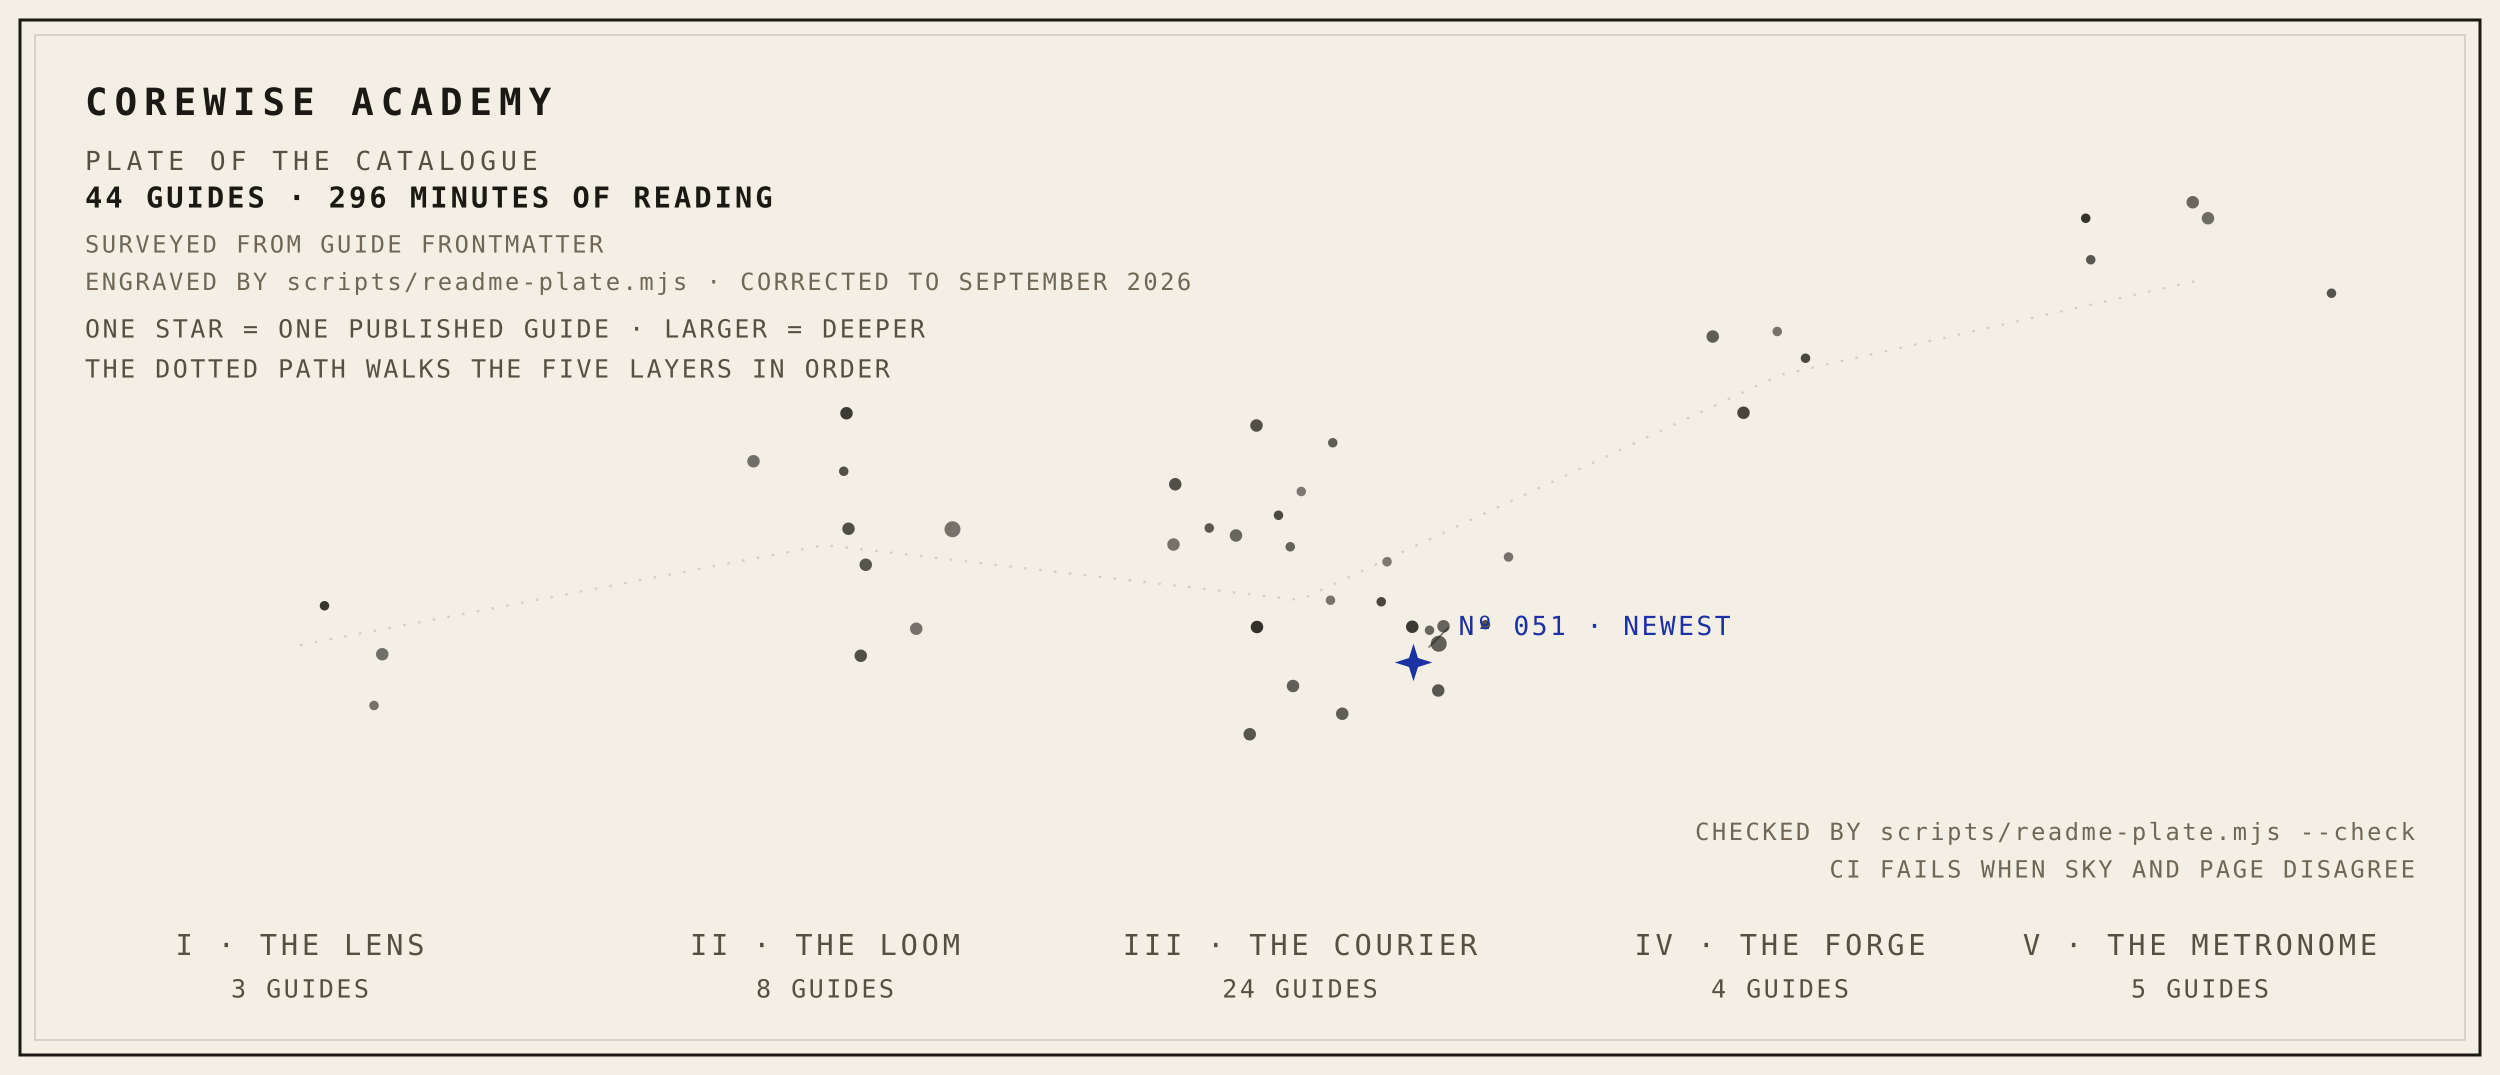
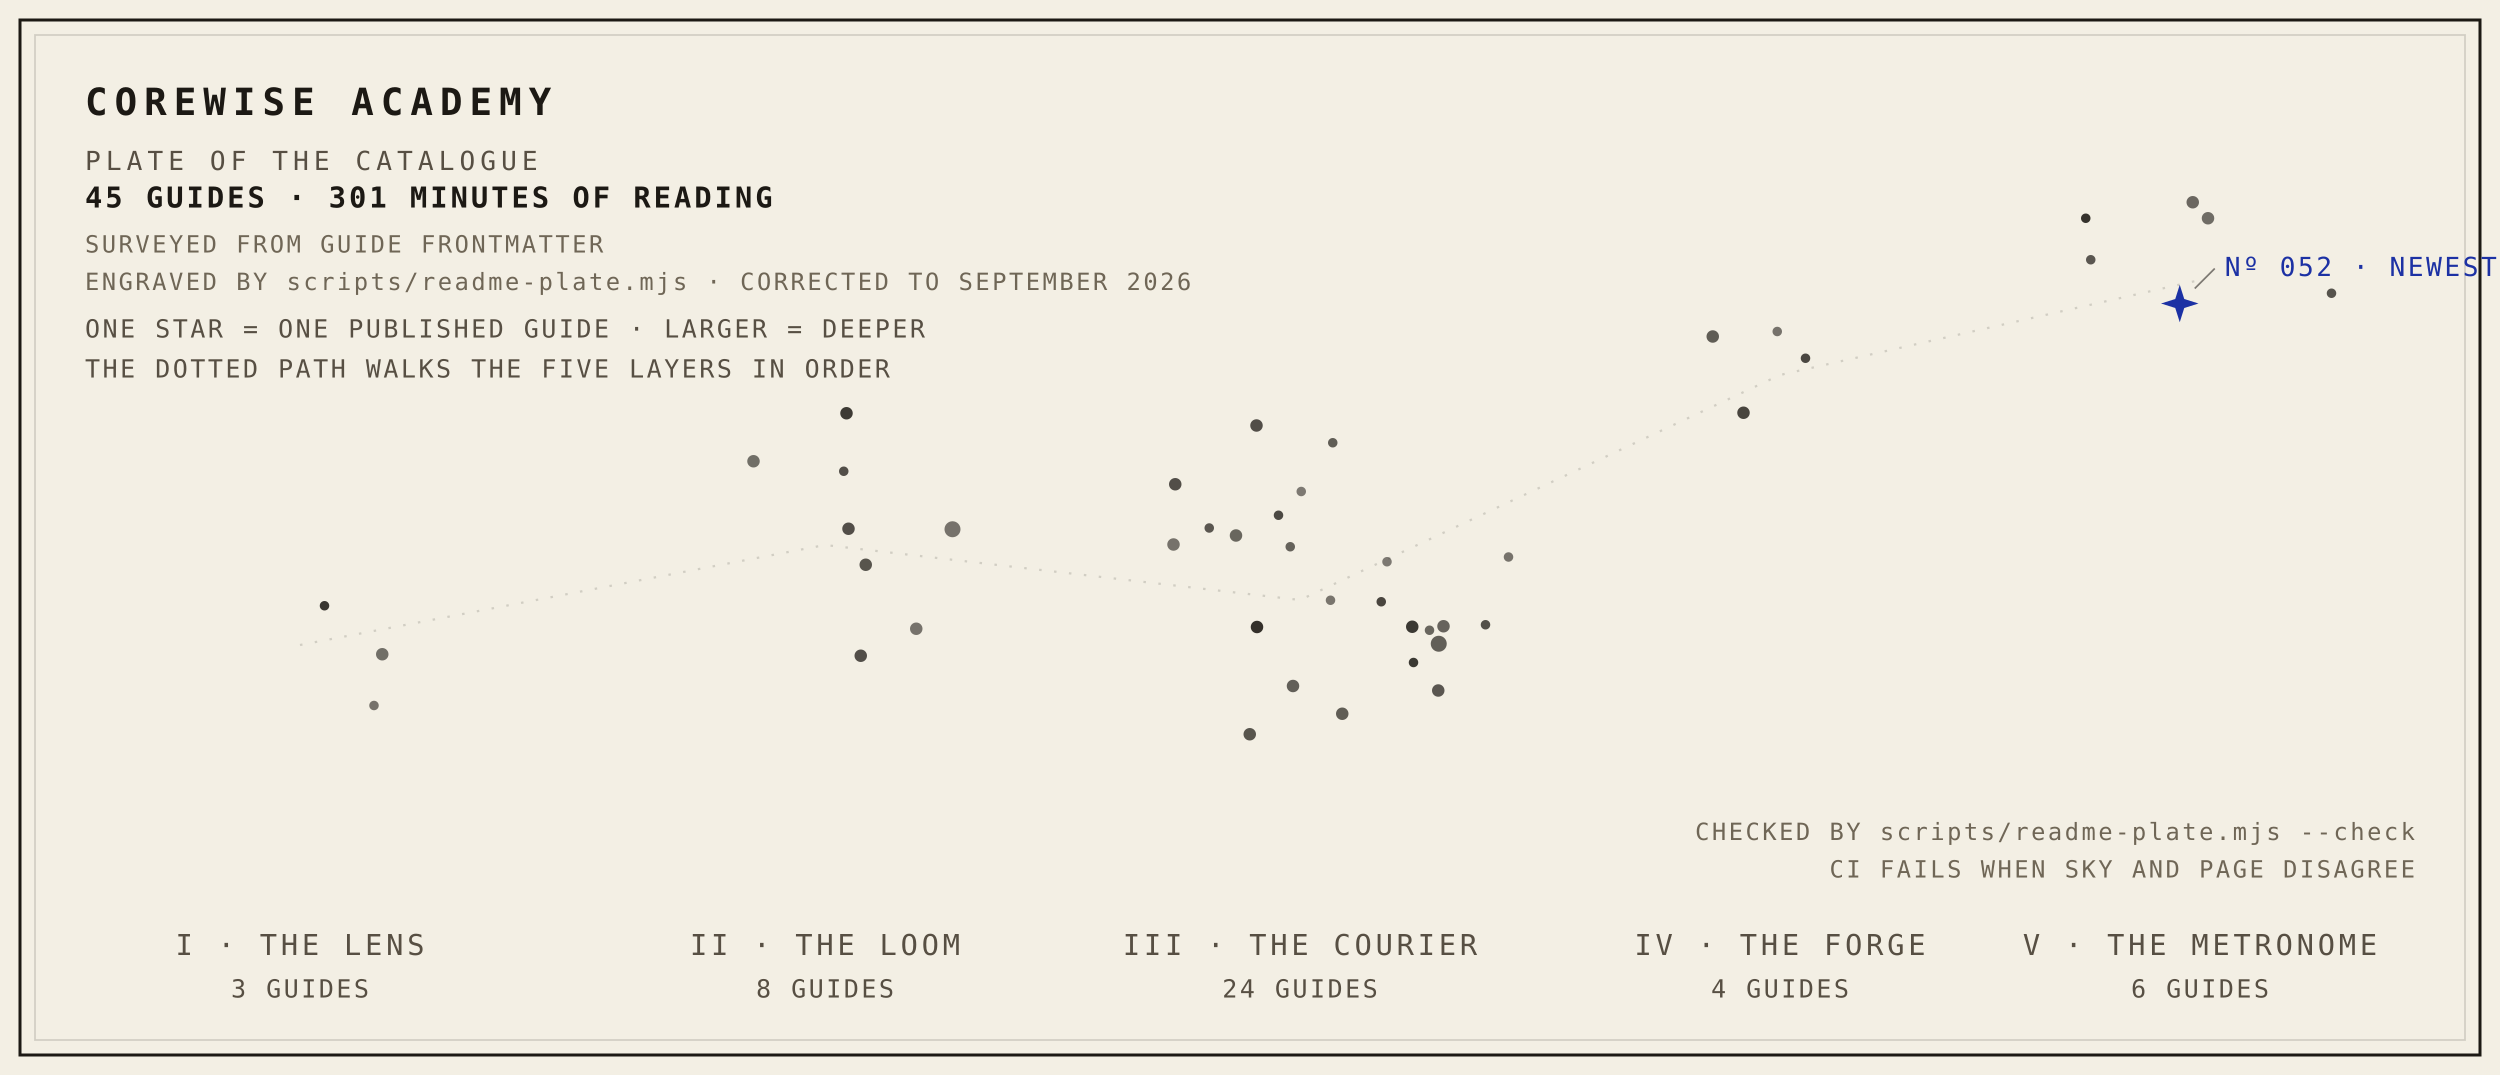
- <svg xmlns="http://www.w3.org/2000/svg" viewBox="0 0 1000 430" role="img" aria-label="Chart of the CoreWise Academy catalogue: 44 published guides as stars in five constellations, one per curriculum layer.">
+ <svg xmlns="http://www.w3.org/2000/svg" viewBox="0 0 1000 430" role="img" aria-label="Chart of the CoreWise Academy catalogue: 45 published guides as stars in five constellations, one per curriculum layer.">
  <g font-family="ui-monospace, 'IBM Plex Mono', SFMono-Regular, Menlo, monospace">
    <rect x="0" y="0" width="1000" height="430" fill="#f3efe4" />
    <rect x="8" y="8" width="984" height="414" fill="none" stroke="#1c1914" stroke-width="1.2" />
    <rect x="14" y="14" width="972" height="402" fill="none" stroke="#1c1914" stroke-opacity="0.16" stroke-width="0.7" />
    <path d="M 120 258 L 330 218 L 520 240 L 712 150 L 880 112" fill="none" stroke="#1c1914" stroke-opacity="0.16" stroke-width="0.9" stroke-dasharray="1 5" />
    <circle cx="129.8" cy="242.3" r="1.9" fill="#1c1914" fill-opacity="0.86" />
    <circle cx="149.6" cy="282.2" r="1.9" fill="#1c1914" fill-opacity="0.58" />
    <circle cx="152.9" cy="261.7" r="2.5" fill="#1c1914" fill-opacity="0.6" />
    <text x="120" y="382" text-anchor="middle" font-size="11.5" letter-spacing="1.5" fill="#574f43">I · THE LENS</text>
    <text x="120" y="399" text-anchor="middle" font-size="10" letter-spacing="1" fill="#574f43">3 GUIDES</text>
    <circle cx="337.5" cy="188.5" r="1.9" fill="#1c1914" fill-opacity="0.75" />
    <circle cx="381" cy="211.7" r="3.2" fill="#1c1914" fill-opacity="0.58" />
    <circle cx="301.4" cy="184.5" r="2.5" fill="#1c1914" fill-opacity="0.6" />
    <circle cx="338.6" cy="165.3" r="2.5" fill="#1c1914" fill-opacity="0.84" />
    <circle cx="344.3" cy="262.3" r="2.5" fill="#1c1914" fill-opacity="0.75" />
    <circle cx="366.5" cy="251.5" r="2.5" fill="#1c1914" fill-opacity="0.58" />
    <circle cx="346.3" cy="225.9" r="2.5" fill="#1c1914" fill-opacity="0.72" />
    <circle cx="339.4" cy="211.5" r="2.5" fill="#1c1914" fill-opacity="0.75" />
    <text x="330" y="382" text-anchor="middle" font-size="11.5" letter-spacing="1.5" fill="#574f43">II · THE LOOM</text>
    <text x="330" y="399" text-anchor="middle" font-size="10" letter-spacing="1" fill="#574f43">8 GUIDES</text>
    <circle cx="575.3" cy="276.2" r="2.5" fill="#1c1914" fill-opacity="0.71" />
    <circle cx="469.4" cy="217.8" r="2.5" fill="#1c1914" fill-opacity="0.58" />
    <circle cx="564.9" cy="250.7" r="2.5" fill="#1c1914" fill-opacity="0.85" />
    <circle cx="516.1" cy="218.7" r="1.9" fill="#1c1914" fill-opacity="0.66" />
    <circle cx="536.9" cy="285.5" r="2.5" fill="#1c1914" fill-opacity="0.68" />
    <circle cx="552.5" cy="240.7" r="1.9" fill="#1c1914" fill-opacity="0.79" />
    <circle cx="517.2" cy="274.4" r="2.5" fill="#1c1914" fill-opacity="0.67" />
    <circle cx="483.7" cy="211.2" r="1.9" fill="#1c1914" fill-opacity="0.71" />
    <circle cx="533.1" cy="177.1" r="1.9" fill="#1c1914" fill-opacity="0.68" />
    <circle cx="571.8" cy="252.1" r="1.9" fill="#1c1914" fill-opacity="0.64" />
    <circle cx="494.4" cy="214.2" r="2.5" fill="#1c1914" fill-opacity="0.64" />
    <circle cx="520.5" cy="196.6" r="1.9" fill="#1c1914" fill-opacity="0.55" />
    <circle cx="575.5" cy="257.5" r="3.2" fill="#1c1914" fill-opacity="0.67" />
    <circle cx="532.2" cy="240.1" r="1.9" fill="#1c1914" fill-opacity="0.57" />
    <circle cx="470.1" cy="193.7" r="2.5" fill="#1c1914" fill-opacity="0.75" />
    <circle cx="502.6" cy="170.2" r="2.5" fill="#1c1914" fill-opacity="0.75" />
    <circle cx="499.9" cy="293.7" r="2.5" fill="#1c1914" fill-opacity="0.72" />
    <circle cx="511.4" cy="206.1" r="1.9" fill="#1c1914" fill-opacity="0.77" />
    <circle cx="603.4" cy="222.8" r="1.9" fill="#1c1914" fill-opacity="0.58" />
    <circle cx="502.8" cy="250.8" r="2.5" fill="#1c1914" fill-opacity="0.89" />
    <circle cx="577.4" cy="250.5" r="2.5" fill="#1c1914" fill-opacity="0.65" />
-     <path d="M12 0 L14.88 9.12 L24 12 L14.88 14.88 L12 24 L9.12 14.88 L0 12 L9.12 9.12 Z" transform="translate(557.90 257.50) scale(0.625)" fill="#1c31a4" />
+     <circle cx="565.4" cy="265" r="1.9" fill="#1c1914" fill-opacity="0.85" />
    <circle cx="594.2" cy="249.9" r="1.9" fill="#1c1914" fill-opacity="0.74" />
    <circle cx="554.8" cy="224.7" r="1.9" fill="#1c1914" fill-opacity="0.55" />
    <text x="520" y="382" text-anchor="middle" font-size="11.5" letter-spacing="1.5" fill="#574f43">III · THE COURIER</text>
    <text x="520" y="399" text-anchor="middle" font-size="10" letter-spacing="1" fill="#574f43">24 GUIDES</text>
    <circle cx="710.9" cy="132.6" r="1.9" fill="#1c1914" fill-opacity="0.58" />
    <circle cx="722.2" cy="143.3" r="1.9" fill="#1c1914" fill-opacity="0.78" />
    <circle cx="697.4" cy="165.1" r="2.5" fill="#1c1914" fill-opacity="0.79" />
    <circle cx="685.1" cy="134.6" r="2.5" fill="#1c1914" fill-opacity="0.68" />
    <text x="712" y="382" text-anchor="middle" font-size="11.5" letter-spacing="1.5" fill="#574f43">IV · THE FORGE</text>
    <text x="712" y="399" text-anchor="middle" font-size="10" letter-spacing="1" fill="#574f43">4 GUIDES</text>
+     <path d="M12 0 L14.88 9.12 L24 12 L14.88 14.88 L12 24 L9.12 14.88 L0 12 L9.12 9.12 Z" transform="translate(864.40 113.90) scale(0.625)" fill="#1c31a4" />
    <circle cx="883.2" cy="87.3" r="2.5" fill="#1c1914" fill-opacity="0.61" />
    <circle cx="836.3" cy="103.9" r="1.9" fill="#1c1914" fill-opacity="0.71" />
    <circle cx="877.1" cy="80.9" r="2.5" fill="#1c1914" fill-opacity="0.63" />
    <circle cx="932.6" cy="117.3" r="1.9" fill="#1c1914" fill-opacity="0.73" />
    <circle cx="834.3" cy="87.3" r="1.9" fill="#1c1914" fill-opacity="0.88" />
    <text x="880" y="382" text-anchor="middle" font-size="11.5" letter-spacing="1.5" fill="#574f43">V · THE METRONOME</text>
-     <text x="880" y="399" text-anchor="middle" font-size="10" letter-spacing="1" fill="#574f43">5 GUIDES</text>
-     <path d="M 571.4 259 L 579.4 251" stroke="#1c1914" stroke-opacity="0.55" stroke-width="0.7" fill="none" />
-     <text x="583.4" y="254" font-size="10.5" letter-spacing="1" fill="#1c31a4">Nº 051 · NEWEST</text>
+     <text x="880" y="399" text-anchor="middle" font-size="10" letter-spacing="1" fill="#574f43">6 GUIDES</text>
+     <path d="M 877.9 115.4 L 885.9 107.4" stroke="#1c1914" stroke-opacity="0.55" stroke-width="0.7" fill="none" />
+     <text x="889.9" y="110.4" font-size="10.5" letter-spacing="1" fill="#1c31a4">Nº 052 · NEWEST</text>
    <text x="34" y="46" font-size="15" letter-spacing="2.8" fill="#1c1914" font-weight="600">COREWISE ACADEMY</text>
    <text x="34" y="68" font-size="10.5" letter-spacing="2" fill="#574f43" font-weight="400">PLATE OF THE CATALOGUE</text>
-     <text x="34" y="83" font-size="11.5" letter-spacing="1.2" fill="#1c1914" font-weight="600">44 GUIDES · 296 MINUTES OF READING</text>
+     <text x="34" y="83" font-size="11.5" letter-spacing="1.2" fill="#1c1914" font-weight="600">45 GUIDES · 301 MINUTES OF READING</text>
    <text x="34" y="101" font-size="9.5" letter-spacing="1" fill="#6f6656" font-weight="400">SURVEYED FROM GUIDE FRONTMATTER</text>
    <text x="34" y="116" font-size="9.5" letter-spacing="1" fill="#6f6656" font-weight="400">ENGRAVED BY scripts/readme-plate.mjs · CORRECTED TO SEPTEMBER 2026</text>
    <text x="34" y="135" font-size="10" letter-spacing="1" fill="#574f43">ONE STAR = ONE PUBLISHED GUIDE · LARGER = DEEPER</text>
    <text x="34" y="151" font-size="10" letter-spacing="1" fill="#574f43">THE DOTTED PATH WALKS THE FIVE LAYERS IN ORDER</text>
    <text x="966" y="336" text-anchor="end" font-size="9.5" letter-spacing="1" fill="#6f6656">CHECKED BY scripts/readme-plate.mjs --check</text>
    <text x="966" y="351" text-anchor="end" font-size="9.5" letter-spacing="1" fill="#6f6656">CI FAILS WHEN SKY AND PAGE DISAGREE</text>
  </g>
</svg>
